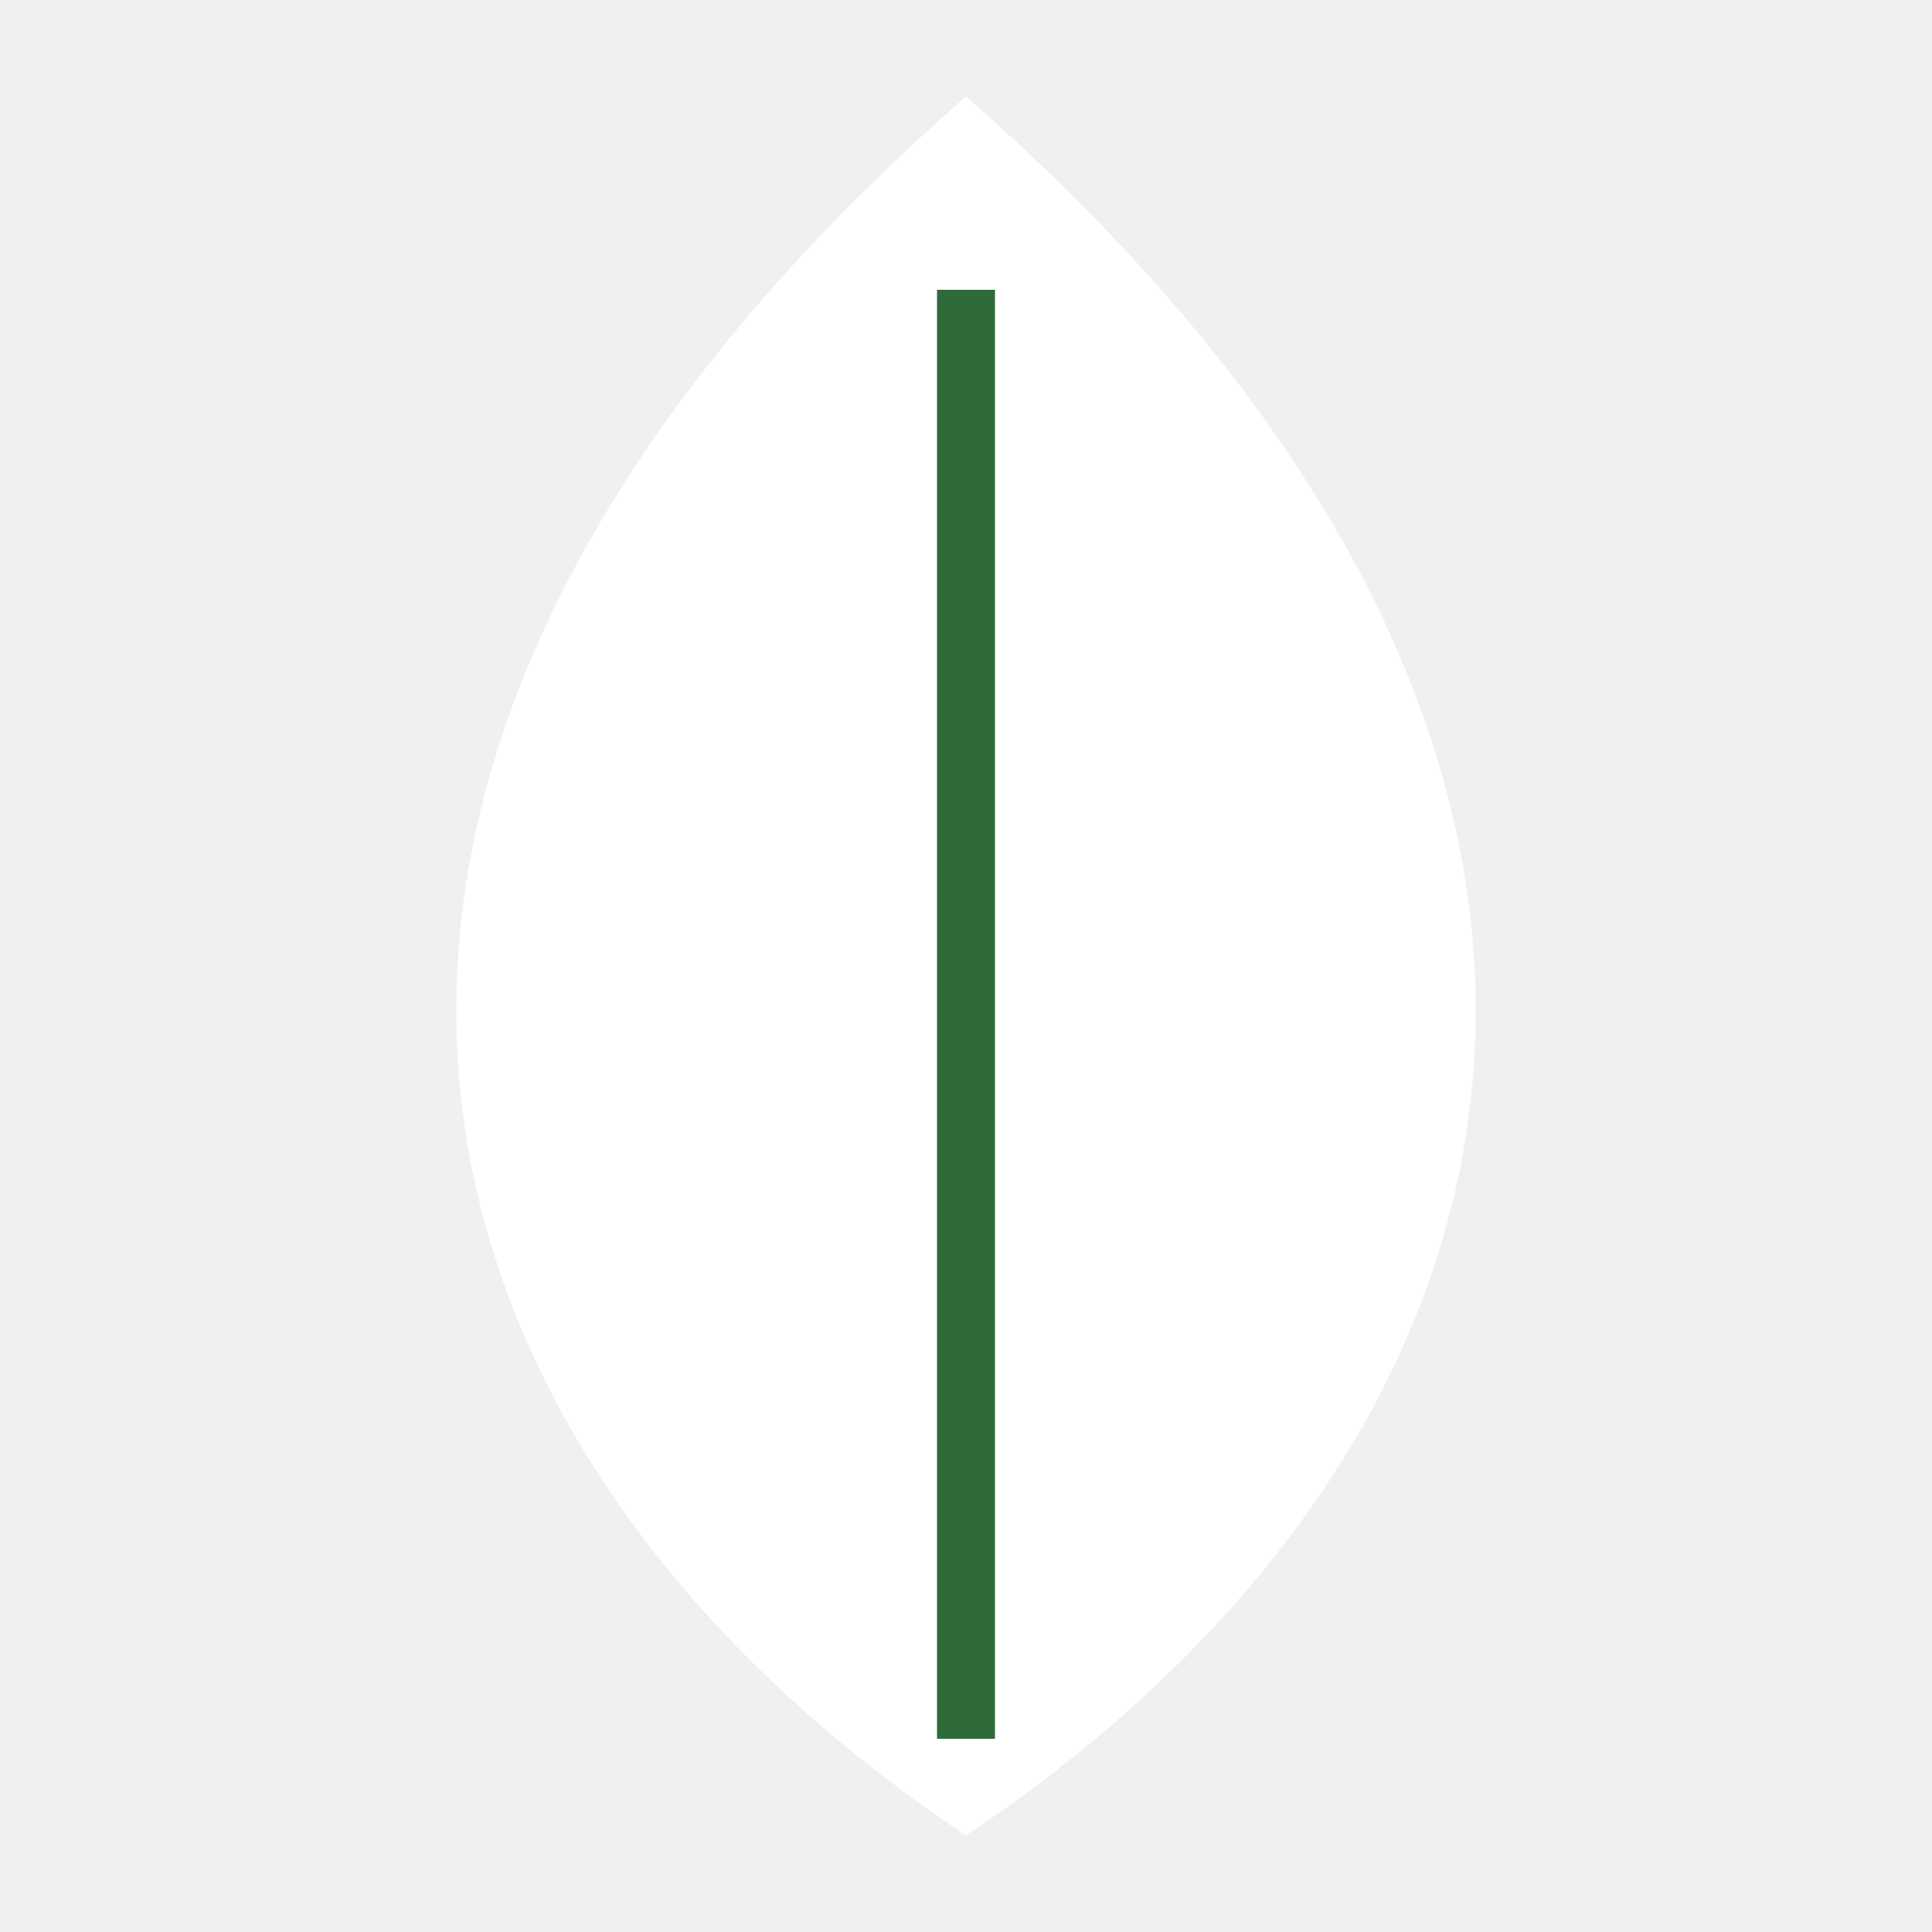
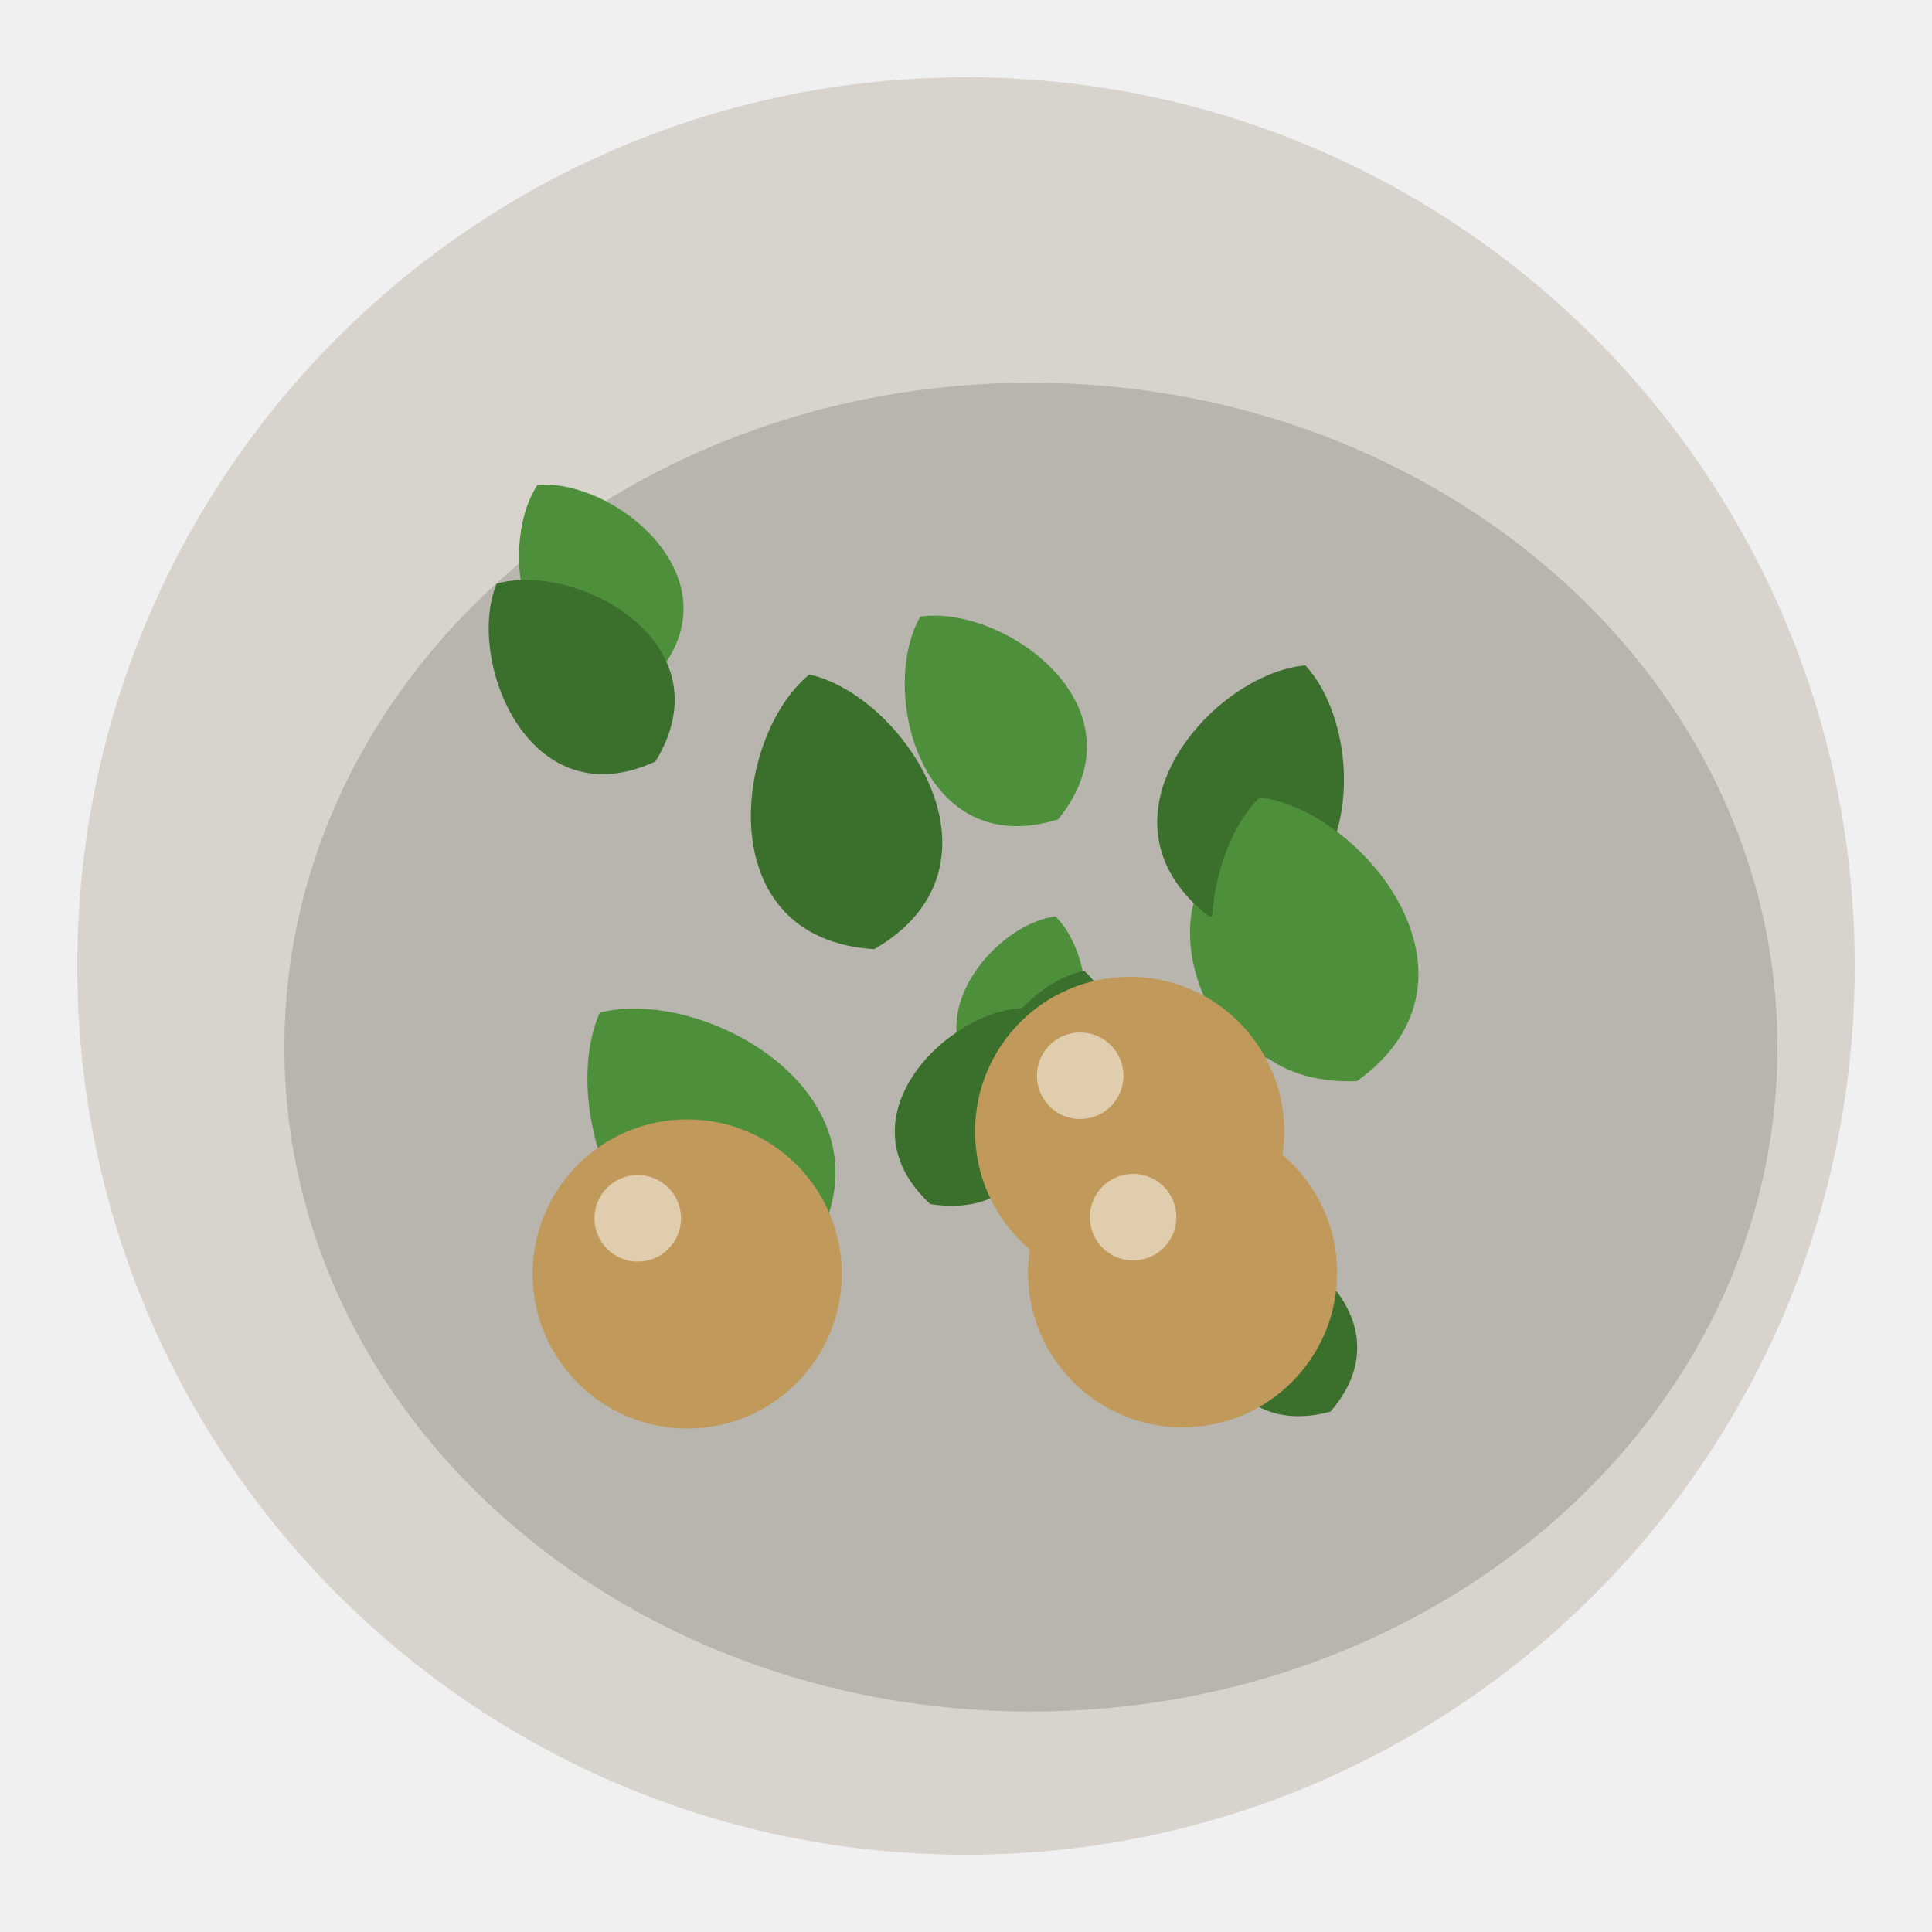
- <svg xmlns="http://www.w3.org/2000/svg" viewBox="0 0 100 100" role="img" aria-label="foglia decorativa">
-   <path d="M50 95C20 75 10 40 50 5c40 35 30 70 0 90Z" fill="#fff" />
-   <path d="M50 90V15" stroke="#2f6b3a" stroke-width="3" />
+ <svg xmlns="http://www.w3.org/2000/svg" viewBox="-50 -50 100 100" width="100" height="100" role="img" aria-label="patata">
+   <circle cx="0" cy="0" r="46" fill="#6b4e2a" opacity="0.18" />
+   <ellipse cx="3.36" cy="4.2" rx="38.64" ry="34.39" fill="rgba(0,0,0,.15)" />
+   <g transform="translate(-8.22 15.14) rotate(-40.14)">
+     <path d="M0 0 C 9.36 -2.83, 5.15 -14.15, 0 -16.65 C -5.15 -14.15, -9.36 -2.83, 0 0 Z" fill="#4e8f3c" />
+   </g>
+   <g transform="translate(18.87 23.06) rotate(-32.3)">
+     <path d="M0 0 C 6.09 -1.84, 3.35 -9.2, 0 -10.82 C -3.35 -9.2, -6.09 -1.84, 0 0 Z" fill="#3a6f2c" />
+   </g>
+   <g transform="translate(19.3 4.33) rotate(-42.77)">
+     <path d="M0 0 C 6.12 -1.85, 3.36 -9.24, 0 -10.87 C -3.36 -9.24, -6.12 -1.85, 0 0 Z" fill="#4e8f3c" />
+   </g>
+   <g transform="translate(12.56 -2.58) rotate(21.1)">
+     <path d="M0 0 C 7.82 -2.36, 4.3 -11.82, 0 -13.91 C -4.3 -11.82, -7.82 -2.36, 0 0 Z" fill="#3a6f2c" />
+   </g>
+   <g transform="translate(-16.21 -14.85) rotate(-30.71)">
+     <path d="M0 0 C 6.58 -1.99, 3.62 -9.94, 0 -11.69 C -3.62 -9.94, -6.58 -1.99, 0 0 Z" fill="#4e8f3c" />
+   </g>
+   <g transform="translate(-16.07 -10.59) rotate(-41.81)">
+     <path d="M0 0 C 6.94 -2.1, 3.82 -10.49, 0 -12.34 C -3.82 -10.49, -6.94 -2.1, 0 0 Z" fill="#3a6f2c" />
+   </g>
+   <g transform="translate(1.51 6.65) rotate(18.71)">
+     <path d="M0 0 C 5.47 -1.65, 3.01 -8.27, 0 -9.73 C -3.01 -8.27, -5.47 -1.65, 0 0 Z" fill="#4e8f3c" />
+   </g>
+   <g transform="translate(-1.85 12.32) rotate(25.95)">
+     <path d="M0 0 C 6.35 -1.92, 3.49 -9.59, 0 -11.28 C -3.49 -9.59, -6.35 -1.92, 0 0 Z" fill="#3a6f2c" />
+   </g>
+   <g transform="translate(4.77 -7.59) rotate(-34.21)">
+     <path d="M0 0 C 7.14 -2.16, 3.93 -10.78, 0 -12.69 C -3.93 -10.78, -7.14 -2.16, 0 0 Z" fill="#4e8f3c" />
+   </g>
+   <g transform="translate(3.33 10.13) rotate(15.83)">
+     <path d="M0 0 C 5.77 -1.74, 3.17 -8.72, 0 -10.26 C -3.17 -8.72, -5.77 -1.74, 0 0 Z" fill="#3a6f2c" />
+   </g>
+   <g transform="translate(20.24 5.96) rotate(-18.95)">
+     <path d="M0 0 C 8.73 -2.64, 4.8 -13.2, 0 -15.53 C -4.8 -13.2, -8.73 -2.64, 0 0 Z" fill="#4e8f3c" />
+   </g>
+   <g transform="translate(-4.75 -0.87) rotate(-13.29)">
+     <path d="M0 0 C 8.22 -2.48, 4.52 -12.42, 0 -14.61 C -4.52 -12.42, -8.22 -2.48, 0 0 Z" fill="#3a6f2c" />
+   </g>
+   <circle cx="8.47" cy="8.56" r="8" fill="#c19a5b" />
+   <circle cx="5.91" cy="5.68" r="2.24" fill="rgba(255,255,255,.5)" />
+   <circle cx="11.21" cy="15.88" r="8" fill="#c19a5b" />
+   <circle cx="8.65" cy="13" r="2.24" fill="rgba(255,255,255,.5)" />
+   <circle cx="-14.43" cy="15.94" r="8" fill="#c19a5b" />
+   <circle cx="-16.99" cy="13.06" r="2.24" fill="rgba(255,255,255,.5)" />
</svg>
